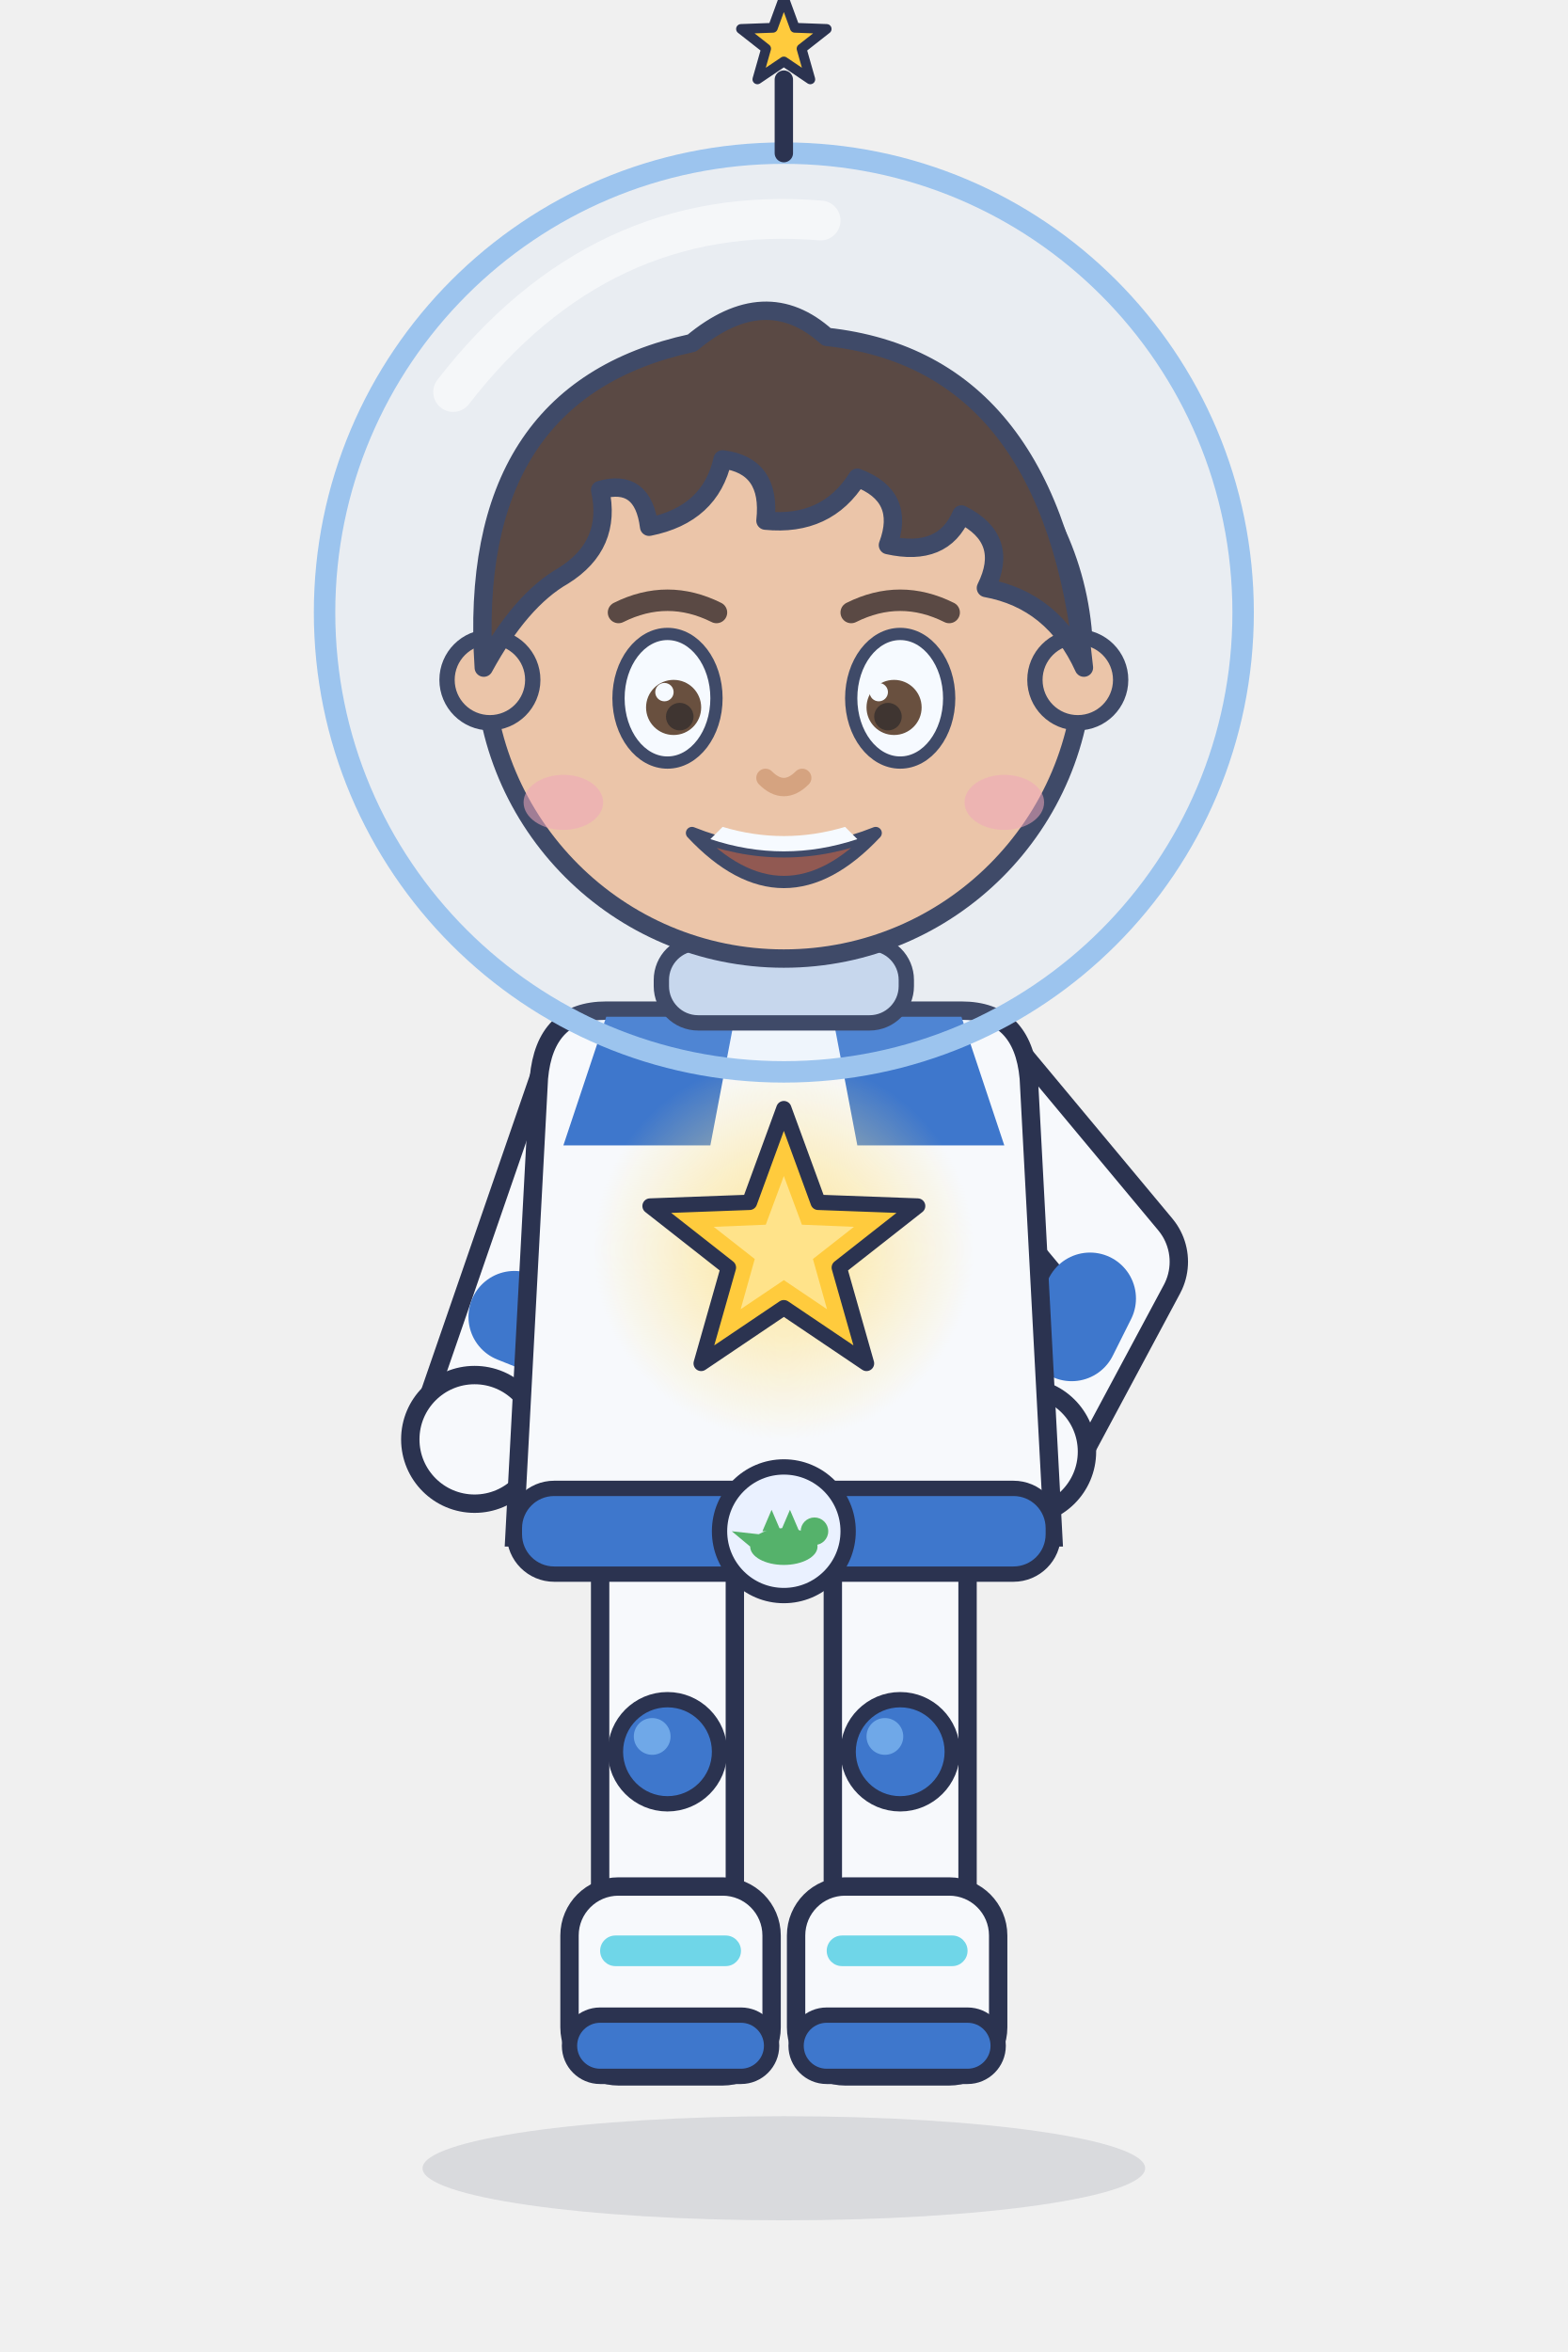
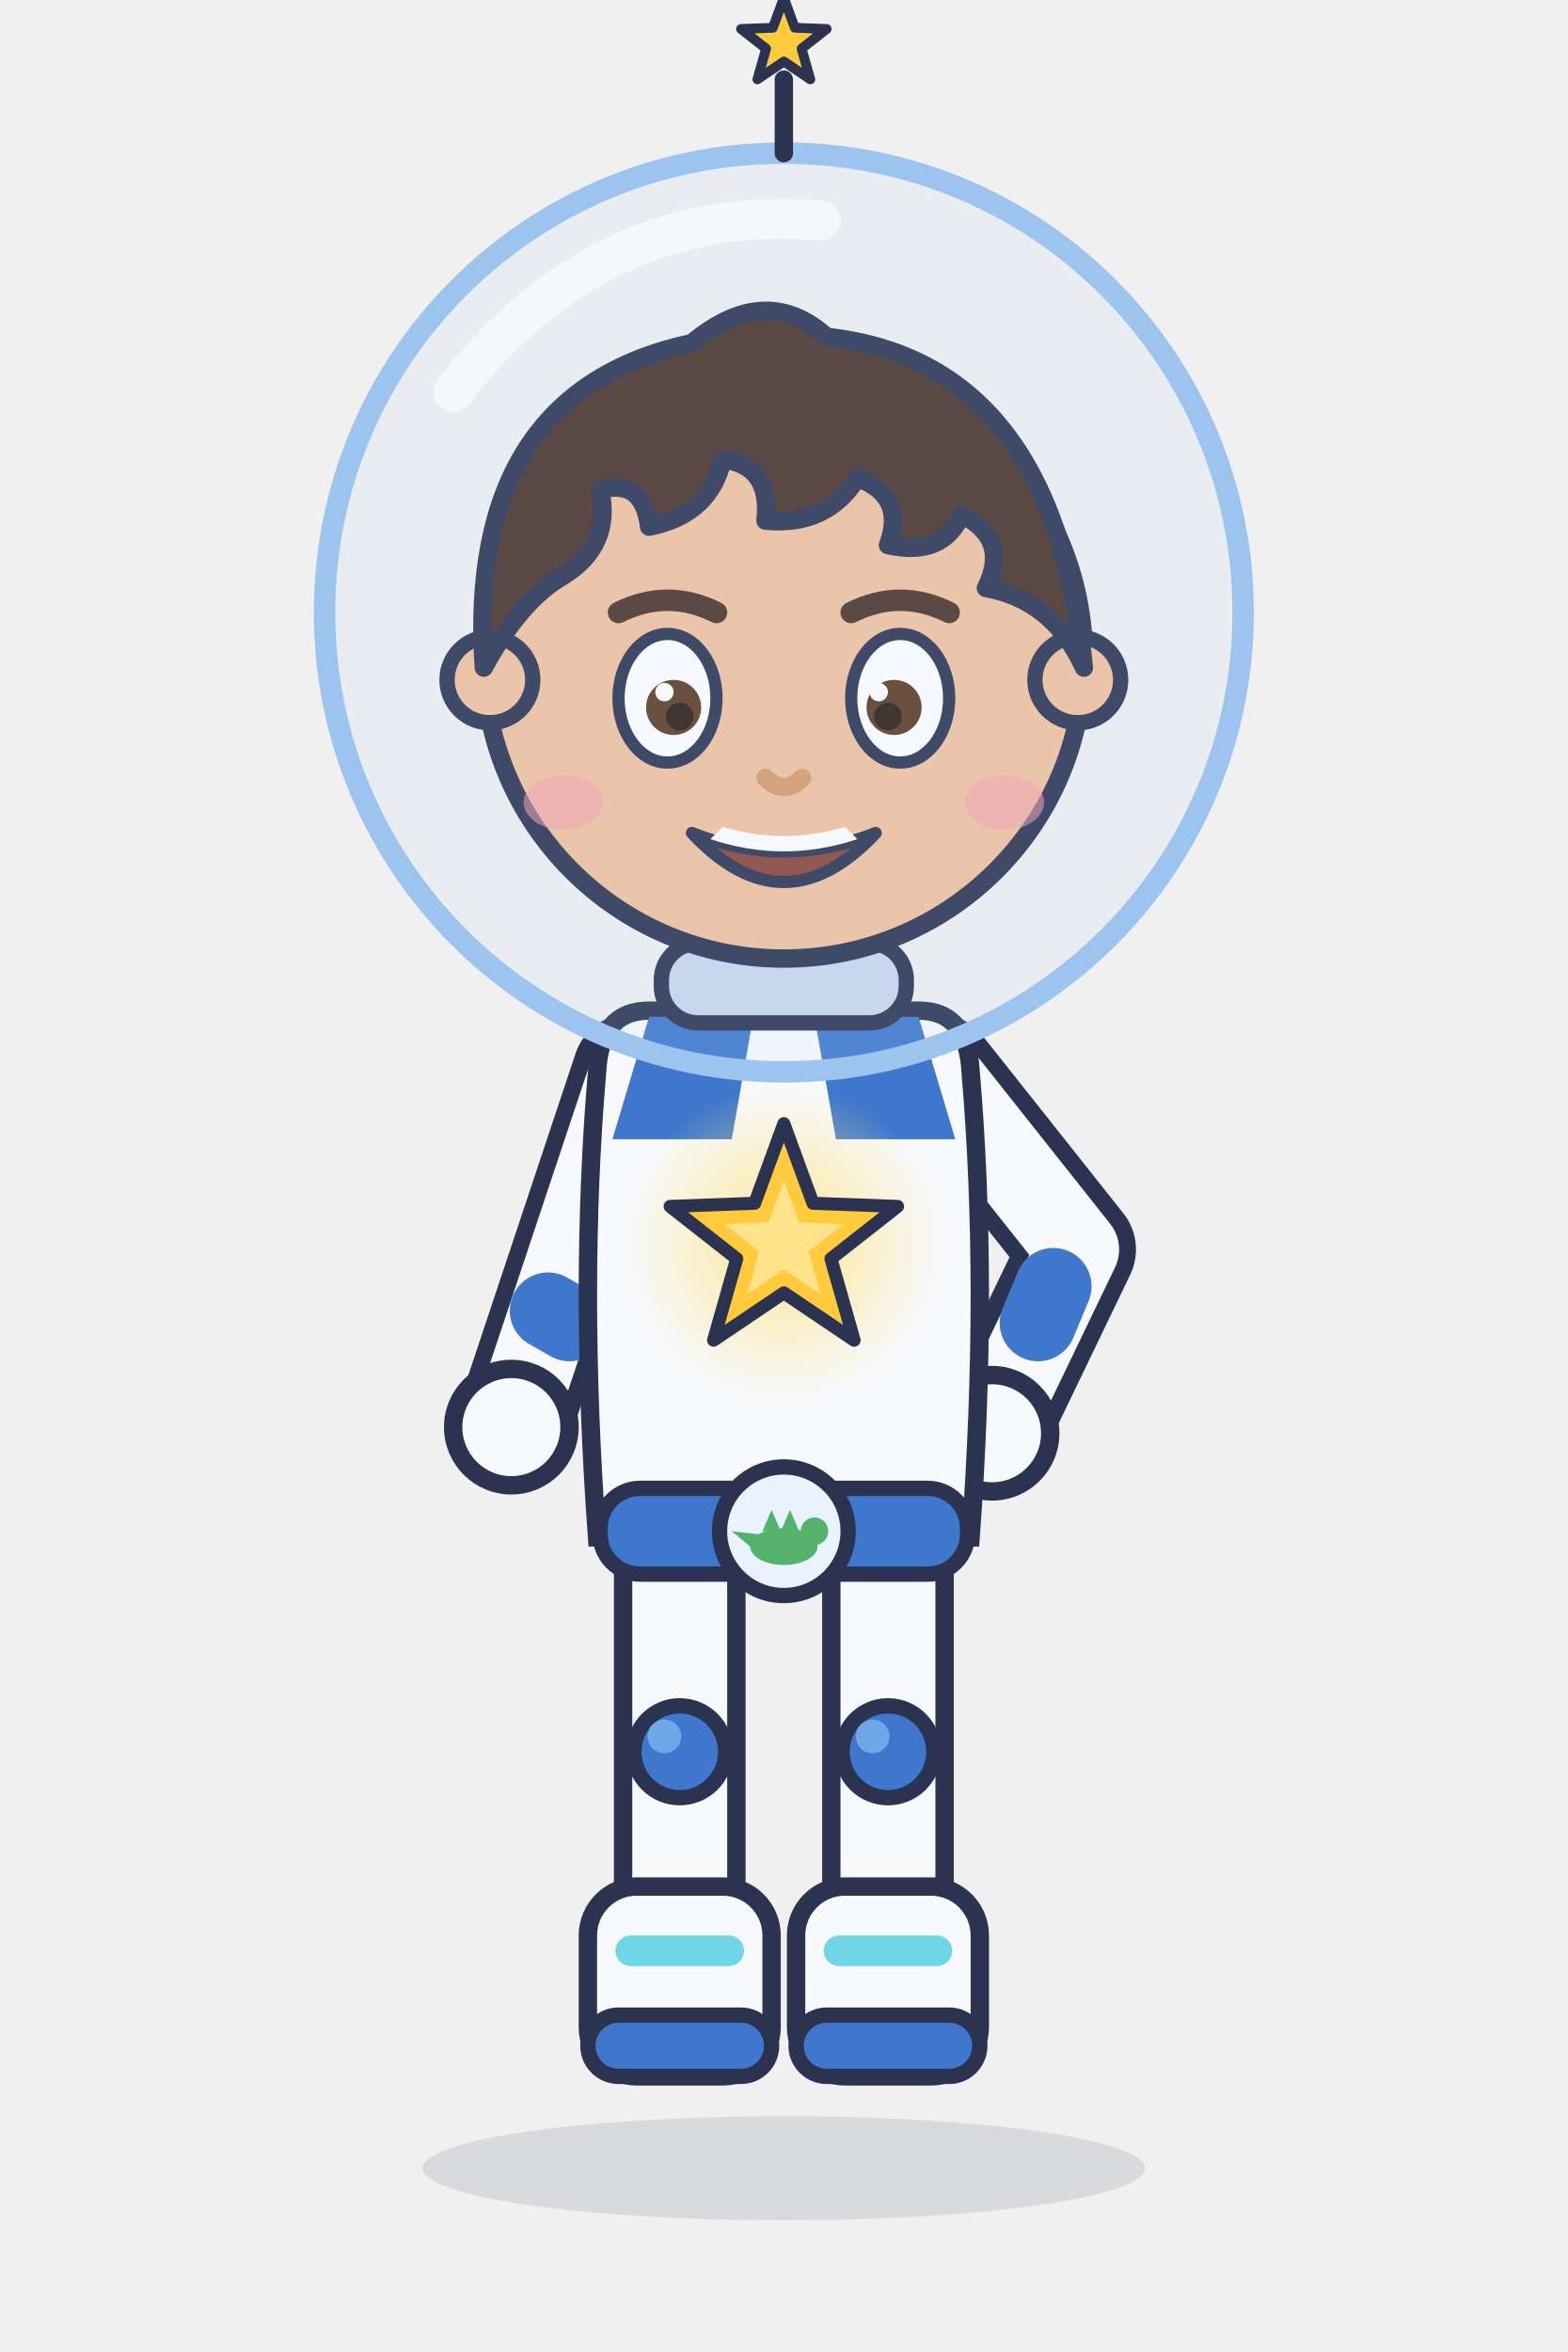
<svg xmlns="http://www.w3.org/2000/svg" viewBox="0 0 512 768" width="512" height="768">
  <defs>
    <radialGradient id="brillo_estrella" cx="50%" cy="50%" r="50%">
      <stop offset="0%" stop-color="#FFE38A" stop-opacity="0.9" />
      <stop offset="100%" stop-color="#FFE38A" stop-opacity="0" />
    </radialGradient>
  </defs>
  <ellipse cx="256" cy="708" rx="118" ry="17" fill="#2B3350" opacity="0.12" />
  <g stroke-linecap="round" fill="none">
-     <path d="M 196 352 L 158 462" stroke="#2B3350" stroke-width="44" />
-     <path d="M 196 352 L 158 462" stroke="#F7F9FC" stroke-width="32" />
-     <path d="M 168 430 L 178 434" stroke="#3E77CC" stroke-width="30" />
+     <path d="M 206 350 L 170 458" stroke="#2B3350" stroke-width="38" />
+     <path d="M 206 350 L 170 458" stroke="#F7F9FC" stroke-width="27" />
+     <path d="M 179 428 L 186 432" stroke="#3E77CC" stroke-width="25" />
  </g>
-   <circle cx="155" cy="470" r="21" fill="#F7F9FC" stroke="#2B3350" stroke-width="6" />
+   <circle cx="167" cy="466" r="19" fill="#F7F9FC" stroke="#2B3350" stroke-width="6" />
  <g stroke-linecap="round" stroke-linejoin="round" fill="none">
-     <path d="M 316 352 L 366 412 L 336 468" stroke="#2B3350" stroke-width="44" />
-     <path d="M 316 352 L 366 412 L 336 468" stroke="#F7F9FC" stroke-width="32" />
-     <path d="M 356 424 L 350 436" stroke="#3E77CC" stroke-width="30" />
+     <path d="M 306 350 L 352 408 L 326 462" stroke="#2B3350" stroke-width="38" />
+     <path d="M 306 350 L 352 408 L 326 462" stroke="#F7F9FC" stroke-width="27" />
+     <path d="M 344 420 L 339 432" stroke="#3E77CC" stroke-width="25" />
  </g>
-   <circle cx="334" cy="474" r="21" fill="#F7F9FC" stroke="#2B3350" stroke-width="6" />
+   <circle cx="324" cy="468" r="19" fill="#F7F9FC" stroke="#2B3350" stroke-width="6" />
  <g stroke-linecap="round" fill="none">
-     <path d="M 218 505 L 218 622" stroke="#2B3350" stroke-width="50" />
-     <path d="M 218 505 L 218 622" stroke="#F7F9FC" stroke-width="38" />
-     <path d="M 294 505 L 294 622" stroke="#2B3350" stroke-width="50" />
-     <path d="M 294 505 L 294 622" stroke="#F7F9FC" stroke-width="38" />
+     <path d="M 222 505 L 222 622" stroke="#2B3350" stroke-width="43" />
+     <path d="M 222 505 L 222 622" stroke="#F7F9FC" stroke-width="31" />
+     <path d="M 290 505 L 290 622" stroke="#2B3350" stroke-width="43" />
+     <path d="M 290 505 L 290 622" stroke="#F7F9FC" stroke-width="31" />
  </g>
-   <circle cx="218" cy="572" r="17" fill="#3E77CC" stroke="#2B3350" stroke-width="5" />
-   <circle cx="294" cy="572" r="17" fill="#3E77CC" stroke="#2B3350" stroke-width="5" />
-   <circle cx="213" cy="567" r="6" fill="#6FA8E8" />
-   <circle cx="289" cy="567" r="6" fill="#6FA8E8" />
+   <circle cx="222" cy="572" r="15" fill="#3E77CC" stroke="#2B3350" stroke-width="5" />
+   <circle cx="290" cy="572" r="15" fill="#3E77CC" stroke="#2B3350" stroke-width="5" />
+   <circle cx="217" cy="567" r="5.5" fill="#6FA8E8" />
+   <circle cx="285" cy="567" r="5.5" fill="#6FA8E8" />
  <g>
-     <rect x="186" y="616" width="66" height="62" rx="16" fill="#F7F9FC" stroke="#2B3350" stroke-width="6" />
-     <rect x="186" y="658" width="66" height="20" rx="10" fill="#3E77CC" stroke="#2B3350" stroke-width="5" />
-     <rect x="196" y="632" width="46" height="10" rx="5" fill="#6FD6E8" />
-     <rect x="260" y="616" width="66" height="62" rx="16" fill="#F7F9FC" stroke="#2B3350" stroke-width="6" />
-     <rect x="260" y="658" width="66" height="20" rx="10" fill="#3E77CC" stroke="#2B3350" stroke-width="5" />
-     <rect x="270" y="632" width="46" height="10" rx="5" fill="#6FD6E8" />
+     <rect x="192" y="616" width="60" height="62" rx="16" fill="#F7F9FC" stroke="#2B3350" stroke-width="6" />
+     <rect x="192" y="658" width="60" height="20" rx="10" fill="#3E77CC" stroke="#2B3350" stroke-width="5" />
+     <rect x="201" y="632" width="42" height="10" rx="5" fill="#6FD6E8" />
+     <rect x="260" y="616" width="60" height="62" rx="16" fill="#F7F9FC" stroke="#2B3350" stroke-width="6" />
+     <rect x="260" y="658" width="60" height="20" rx="10" fill="#3E77CC" stroke="#2B3350" stroke-width="5" />
+     <rect x="269" y="632" width="42" height="10" rx="5" fill="#6FD6E8" />
  </g>
-   <path d="M 198 330 L 314 330 Q 334 330 336 352 L 344 502 L 168 502 L 176 352 Q 178 330 198 330 Z" fill="#F7F9FC" stroke="#2B3350" stroke-width="6" />
-   <path d="M 198 332 L 240 332 L 232 374 L 184 374 Z" fill="#3E77CC" />
-   <path d="M 314 332 L 272 332 L 280 374 L 328 374 Z" fill="#3E77CC" />
-   <circle cx="256" cy="408" r="62" fill="url(#brillo_estrella)" />
-   <g transform="translate(256,408)">
+   <path d="M 212 330 L 300 330 Q 316 330 317 350 Q 323 420 317 502 L 195 502 Q 189 420 195 350 Q 196 330 212 330 Z" fill="#F7F9FC" stroke="#2B3350" stroke-width="6" />
+   <path d="M 212 332 L 246 332 L 239 372 L 200 372 Z" fill="#3E77CC" />
+   <path d="M 300 332 L 266 332 L 273 372 L 312 372 Z" fill="#3E77CC" />
+   <circle cx="256" cy="406" r="52" fill="url(#brillo_estrella)" />
+   <g transform="translate(256,406) scale(0.85)">
    <polygon points="0,-46 11.2,-15.4 43.7,-14.2 18.1,5.9 27,37.2 0,19 -27,37.2 -18.1,5.9 -43.7,-14.2 -11.2,-15.4" fill="#FFCB3D" stroke="#2B3350" stroke-width="5" stroke-linejoin="round" />
    <polygon points="0,-24 5.9,-8.1 22.9,-7.4 9.5,3.1 14.1,19.5 0,10 -14.1,19.5 -9.5,3.1 -22.9,-7.4 -5.9,-8.1" fill="#FFE38A" />
  </g>
-   <rect x="168" y="486" width="176" height="28" rx="13" fill="#3E77CC" stroke="#2B3350" stroke-width="5" />
+   <rect x="196" y="486" width="120" height="28" rx="13" fill="#3E77CC" stroke="#2B3350" stroke-width="5" />
  <circle cx="256" cy="500" r="21" fill="#EAF1FF" stroke="#2B3350" stroke-width="5" />
  <g transform="translate(256,501)" fill="#55B26B">
    <ellipse cx="0" cy="4" rx="11" ry="6" />
    <circle cx="10" cy="-1" r="4.5" />
    <path d="M -11 4 L -17 -1 L -8 0 Z" />
    <path d="M -7 -1 L -4 -8 L -1 -1 Z" />
    <path d="M -1 -1 L 2 -8 L 5 -1 Z" />
  </g>
  <rect x="216" y="308" width="80" height="26" rx="12" fill="#C9D6EA" stroke="#2B3350" stroke-width="5" />
  <circle cx="256" cy="215" r="98" fill="#F2C29B" stroke="#2B3350" stroke-width="6" />
  <circle cx="160" cy="222" r="14" fill="#F2C29B" stroke="#2B3350" stroke-width="5" />
  <circle cx="352" cy="222" r="14" fill="#F2C29B" stroke="#2B3350" stroke-width="5" />
  <path d="M 158 218 Q 152 128 226 112 Q 250 92 270 110 Q 344 118 354 218            Q 344 196 322 192 Q 330 176 314 168 Q 308 182 290 178 Q 296 162 280 156 Q 270 172 250 170            Q 252 152 236 150 Q 232 168 212 172 Q 210 156 196 160 Q 200 178 184 188 Q 170 196 158 218 Z" fill="#4A3226" stroke="#2B3350" stroke-width="6" stroke-linejoin="round" />
  <ellipse cx="218" cy="228" rx="16" ry="21" fill="#FFFFFF" stroke="#2B3350" stroke-width="4" />
  <ellipse cx="294" cy="228" rx="16" ry="21" fill="#FFFFFF" stroke="#2B3350" stroke-width="4" />
  <circle cx="220" cy="231" r="9" fill="#5B3A21" />
  <circle cx="292" cy="231" r="9" fill="#5B3A21" />
  <circle cx="222" cy="234" r="4.5" fill="#2B1B10" />
  <circle cx="290" cy="234" r="4.5" fill="#2B1B10" />
  <circle cx="217" cy="226" r="3" fill="#FFFFFF" />
  <circle cx="287" cy="226" r="3" fill="#FFFFFF" />
  <path d="M 202 200 Q 218 192 234 200" fill="none" stroke="#4A3226" stroke-width="7" stroke-linecap="round" />
  <path d="M 278 200 Q 294 192 310 200" fill="none" stroke="#4A3226" stroke-width="7" stroke-linecap="round" />
  <path d="M 250 254 Q 256 260 262 254" fill="none" stroke="#D99A6C" stroke-width="6" stroke-linecap="round" />
  <path d="M 226 272 Q 256 304 286 272 Q 256 284 226 272 Z" fill="#8A4436" stroke="#2B3350" stroke-width="4" stroke-linejoin="round" />
  <path d="M 232 274 Q 256 282 280 274 L 276 270 Q 256 276 236 270 Z" fill="#FFFFFF" />
  <ellipse cx="184" cy="262" rx="13" ry="9" fill="#F79FAE" opacity="0.55" />
  <ellipse cx="328" cy="262" rx="13" ry="9" fill="#F79FAE" opacity="0.55" />
  <circle cx="256" cy="200" r="150" fill="#BEDCFF" fill-opacity="0.14" stroke="#9CC4EE" stroke-width="7" />
  <path d="M 148 128 Q 196 66 268 72" fill="none" stroke="#FFFFFF" stroke-width="13" stroke-linecap="round" opacity="0.55" />
  <line x1="256" y1="50" x2="256" y2="26" stroke="#2B3350" stroke-width="6" stroke-linecap="round" />
  <g transform="translate(256,14) scale(0.32)">
    <polygon points="0,-46 11.2,-15.4 43.7,-14.2 18.1,5.9 27,37.2 0,19 -27,37.2 -18.1,5.9 -43.7,-14.2 -11.2,-15.4" fill="#FFCB3D" stroke="#2B3350" stroke-width="10" stroke-linejoin="round" />
  </g>
</svg>
